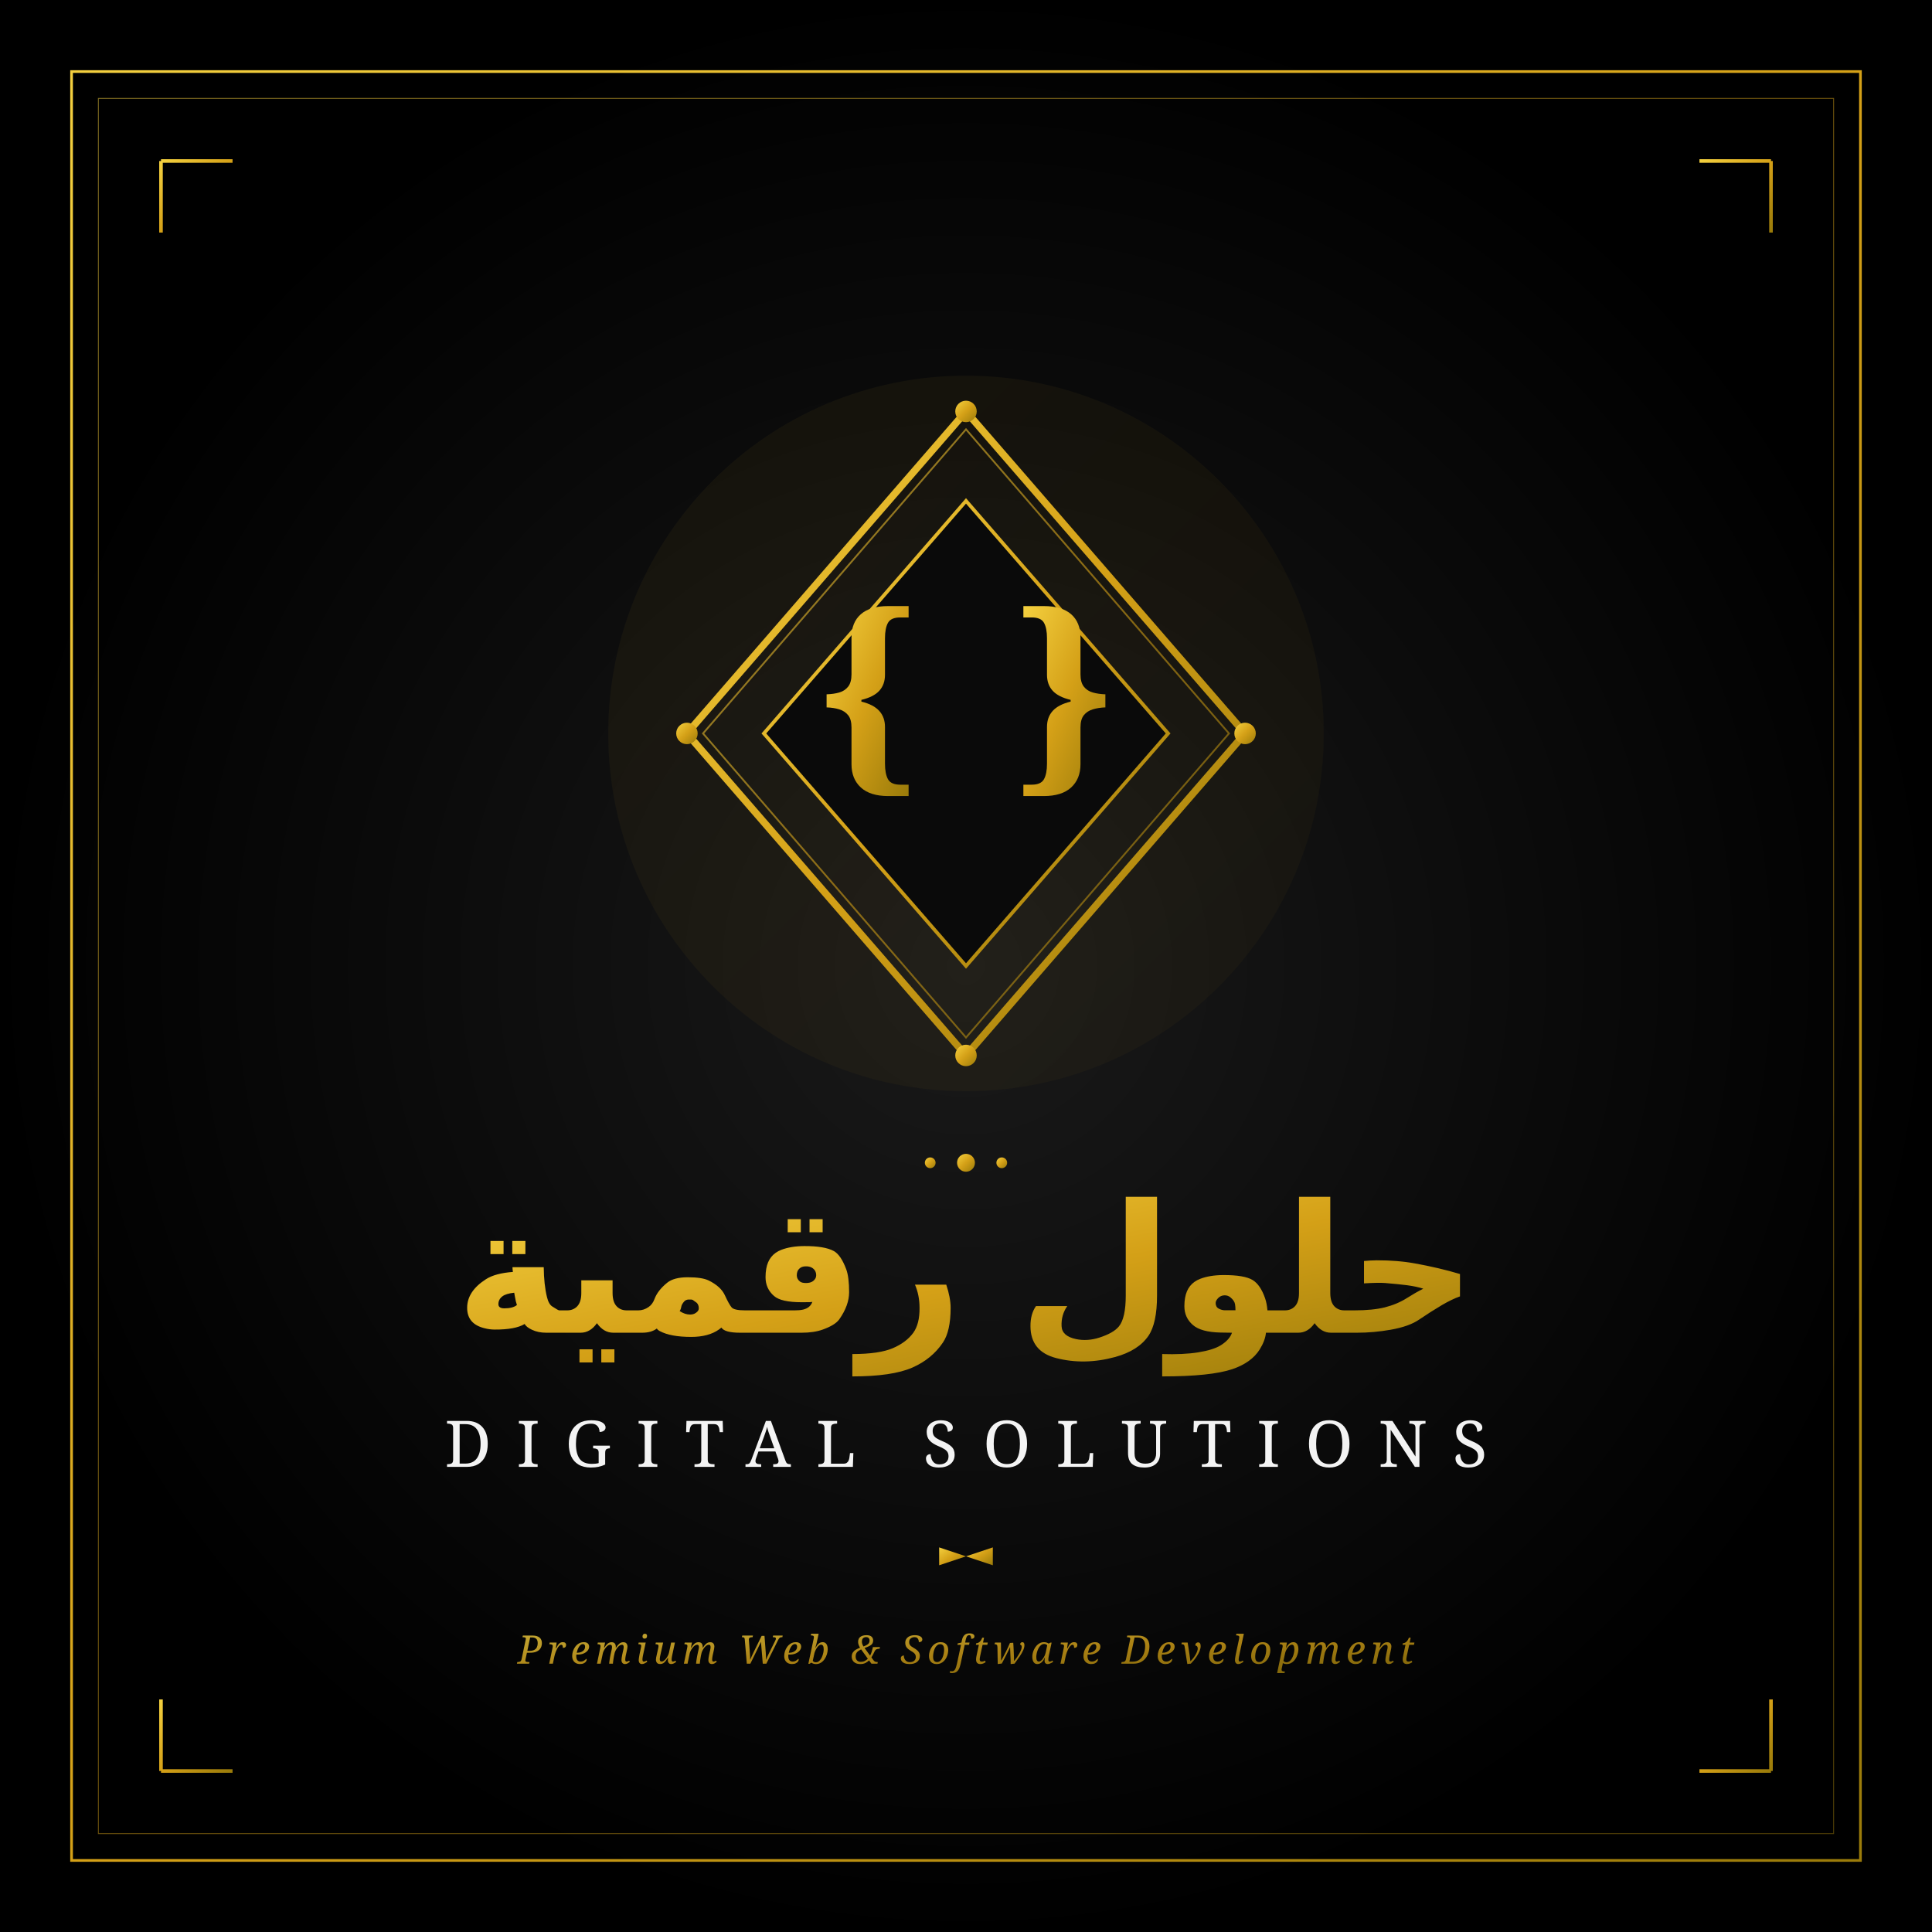
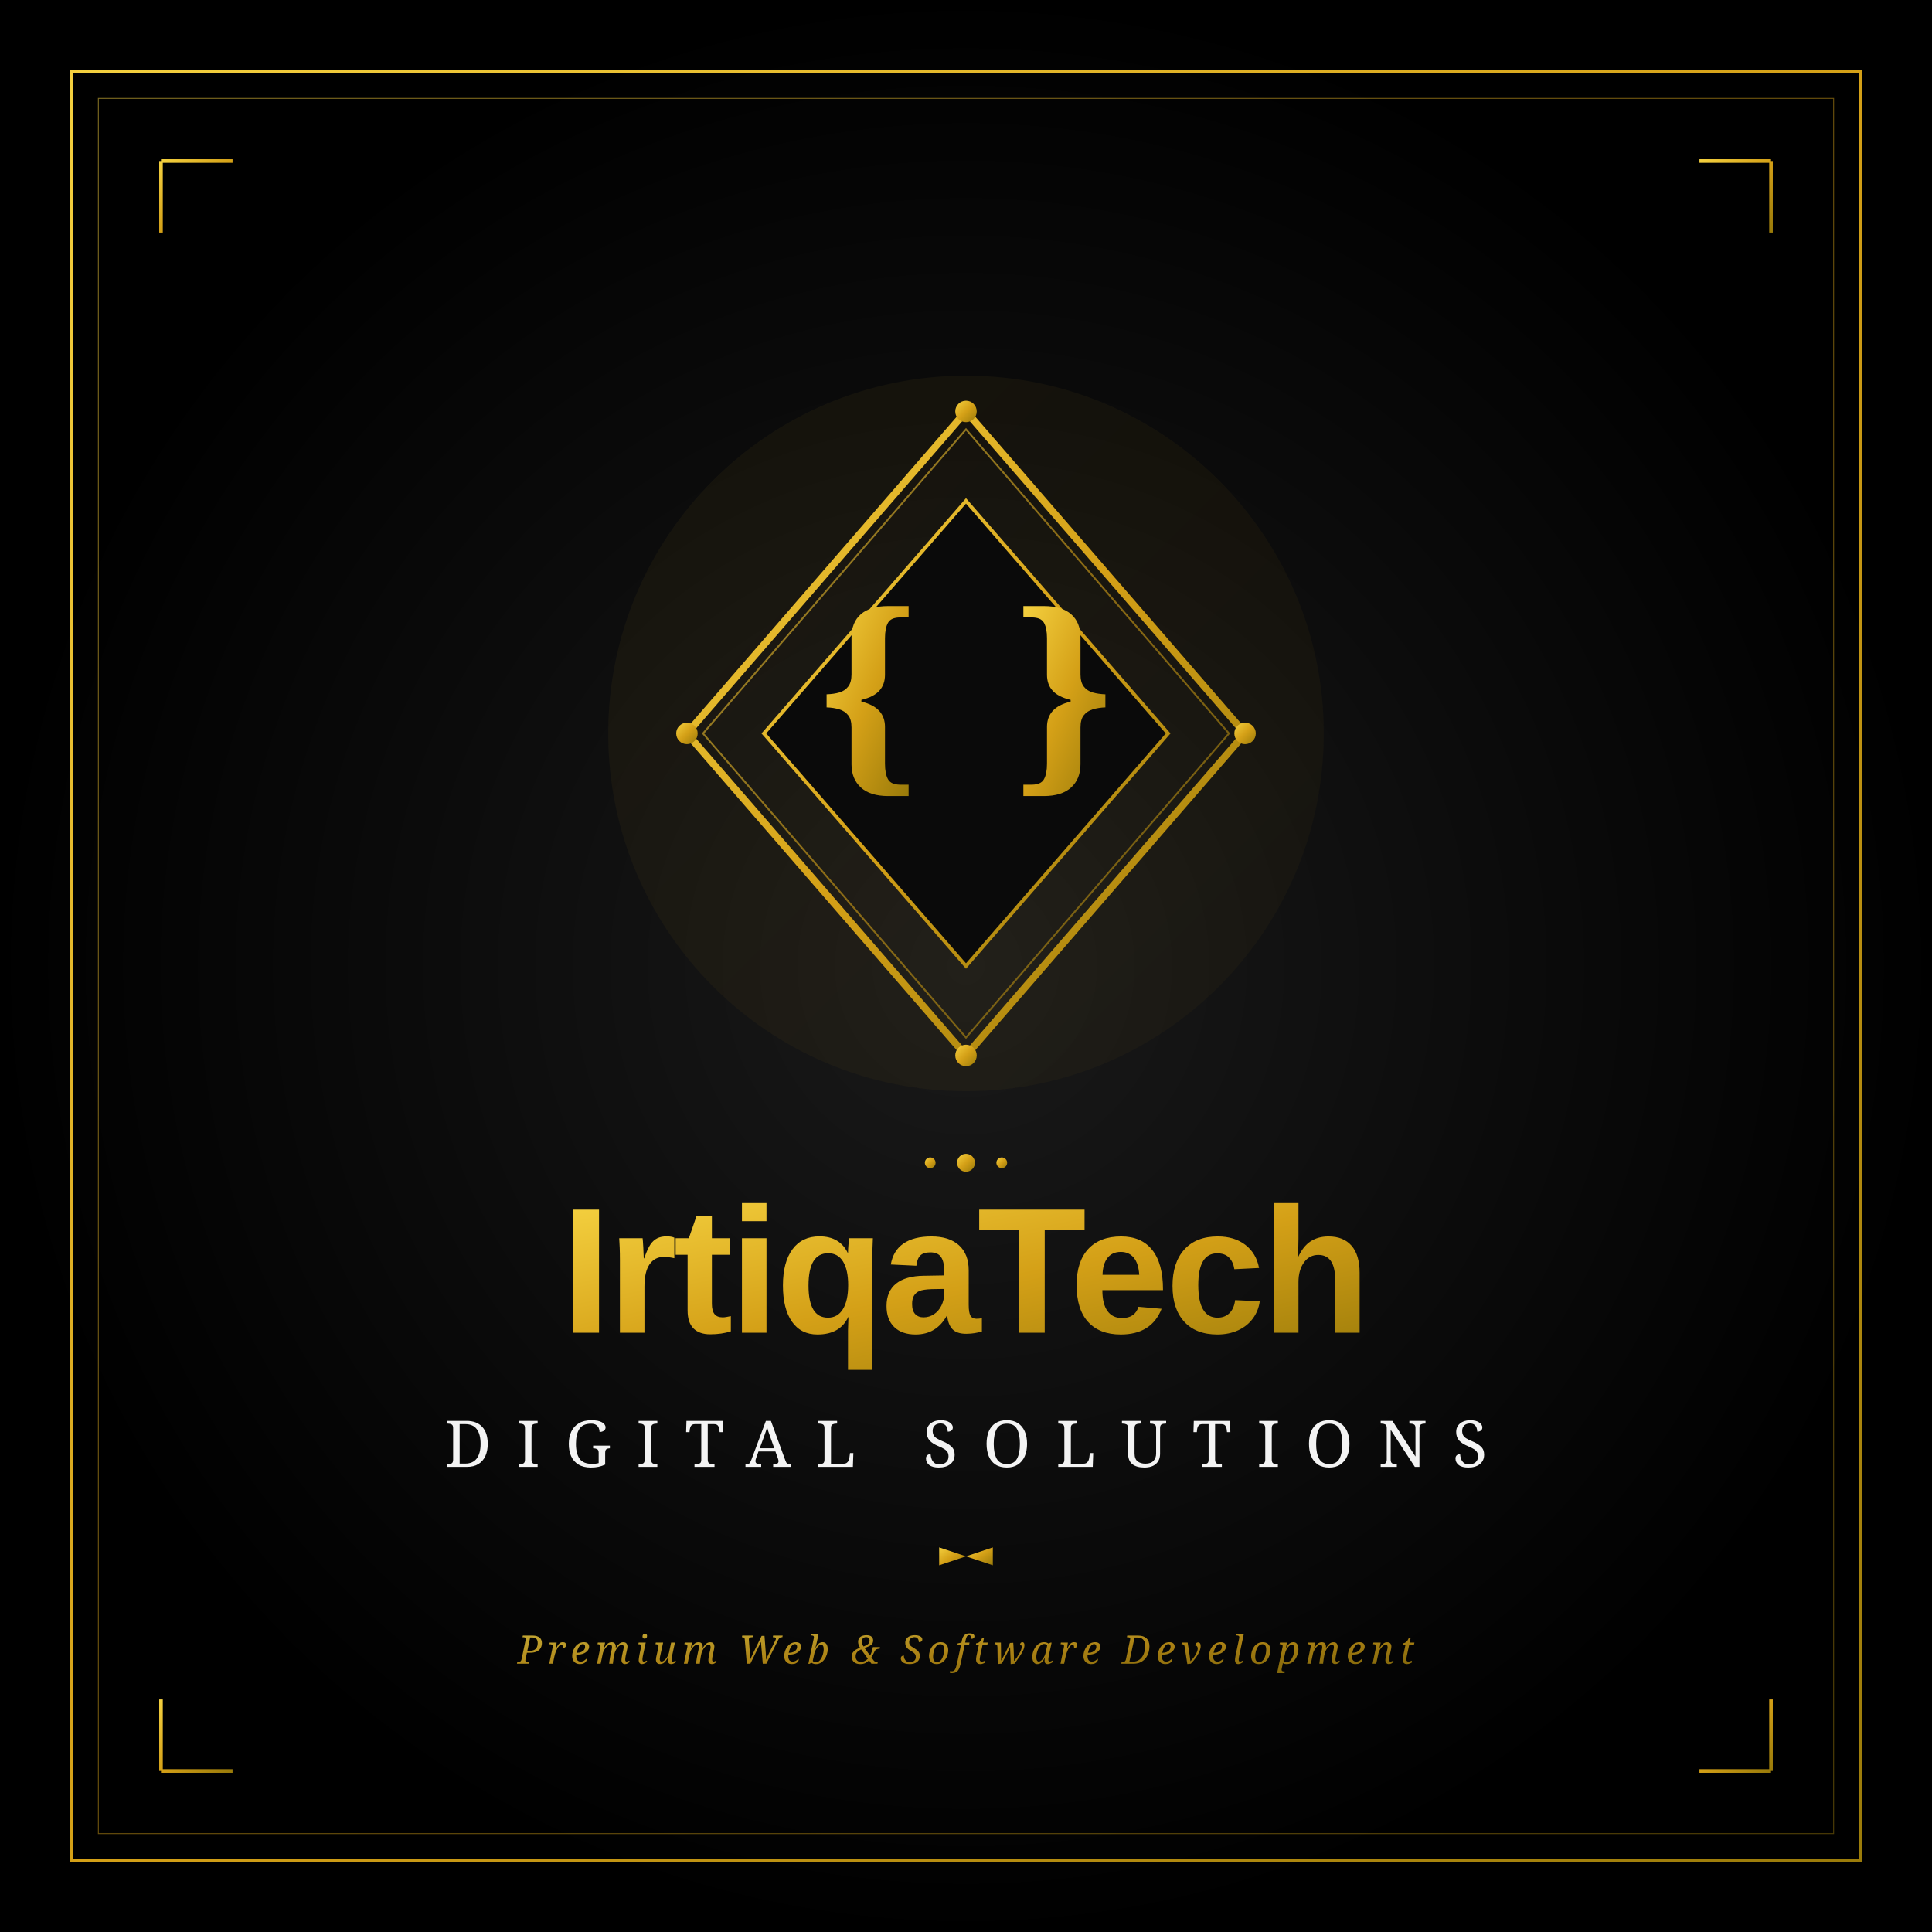
<svg xmlns="http://www.w3.org/2000/svg" viewBox="0 0 1080 1080" width="1080" height="1080">
  <defs>
    <radialGradient id="bg4">
      <stop offset="0%" stop-color="#1A1A1A" />
      <stop offset="100%" stop-color="#000000" />
    </radialGradient>
    <linearGradient id="goldlux" x1="0%" y1="0%" x2="100%" y2="100%">
      <stop offset="0%" stop-color="#F4D03F" />
      <stop offset="50%" stop-color="#D4A017" />
      <stop offset="100%" stop-color="#9A7B0A" />
    </linearGradient>
  </defs>
  <rect width="1080" height="1080" fill="url(#bg4)" />
  <rect x="40" y="40" width="1000" height="1000" fill="none" stroke="url(#goldlux)" stroke-width="1.5" />
  <rect x="55" y="55" width="970" height="970" fill="none" stroke="url(#goldlux)" stroke-width="0.5" opacity="0.5" />
  <g stroke="url(#goldlux)" stroke-width="2" fill="none">
    <path d="M 90 90 L 90 130 M 90 90 L 130 90" />
    <path d="M 990 90 L 990 130 M 990 90 L 950 90" />
    <path d="M 90 990 L 90 950 M 90 990 L 130 990" />
    <path d="M 990 990 L 990 950 M 990 990 L 950 990" />
  </g>
  <g transform="translate(540, 410)">
    <circle cx="0" cy="0" r="200" fill="url(#goldlux)" opacity="0.05" />
    <polygon points="0,-180 156,0 0,180 -156,0" fill="none" stroke="url(#goldlux)" stroke-width="4" />
    <polygon points="0,-170 147,0 0,170 -147,0" fill="none" stroke="url(#goldlux)" stroke-width="1" opacity="0.6" />
    <polygon points="0,-130 113,0 0,130 -113,0" fill="#0A0A0A" stroke="url(#goldlux)" stroke-width="2" />
    <g fill="url(#goldlux)" font-family="Georgia, serif" font-weight="bold">
      <text x="-55" y="20" font-size="120" text-anchor="middle">{</text>
      <text x="55" y="20" font-size="120" text-anchor="middle">}</text>
    </g>
    <circle cx="0" cy="-180" r="6" fill="url(#goldlux)" />
    <circle cx="156" cy="0" r="6" fill="url(#goldlux)" />
    <circle cx="0" cy="180" r="6" fill="url(#goldlux)" />
    <circle cx="-156" cy="0" r="6" fill="url(#goldlux)" />
  </g>
  <g transform="translate(540, 650)">
    <line x1="-220" y1="0" x2="-30" y2="0" stroke="url(#goldlux)" stroke-width="1" />
    <circle cx="-20" cy="0" r="3" fill="url(#goldlux)" />
    <circle cx="0" cy="0" r="5" fill="url(#goldlux)" />
    <circle cx="20" cy="0" r="3" fill="url(#goldlux)" />
    <line x1="30" y1="0" x2="220" y2="0" stroke="url(#goldlux)" stroke-width="1" />
  </g>
-   <text x="540" y="745" font-family="Arial, sans-serif" font-size="100" font-weight="900" text-anchor="middle" fill="url(#goldlux)" letter-spacing="-2">حلول رقمية</text>
+   <text x="540" y="745" font-family="Arial, sans-serif" font-size="100" font-weight="900" text-anchor="middle" fill="url(#goldlux)" letter-spacing="-2">IrtiqaTech</text>
  <text x="540" y="820" font-family="Georgia, serif" font-size="36" font-weight="400" text-anchor="middle" fill="#FFFFFF" letter-spacing="14" opacity="0.95">DIGITAL  SOLUTIONS</text>
  <g transform="translate(540, 870)">
    <line x1="-220" y1="0" x2="-30" y2="0" stroke="url(#goldlux)" stroke-width="1" />
    <polygon points="-15,-5 0,0 -15,5" fill="url(#goldlux)" />
    <polygon points="15,-5 0,0 15,5" fill="url(#goldlux)" />
    <line x1="30" y1="0" x2="220" y2="0" stroke="url(#goldlux)" stroke-width="1" />
  </g>
  <text x="540" y="930" font-family="Georgia, serif" font-size="22" font-style="italic" text-anchor="middle" fill="url(#goldlux)" opacity="0.8" letter-spacing="3">Premium Web &amp; Software Development</text>
</svg>
